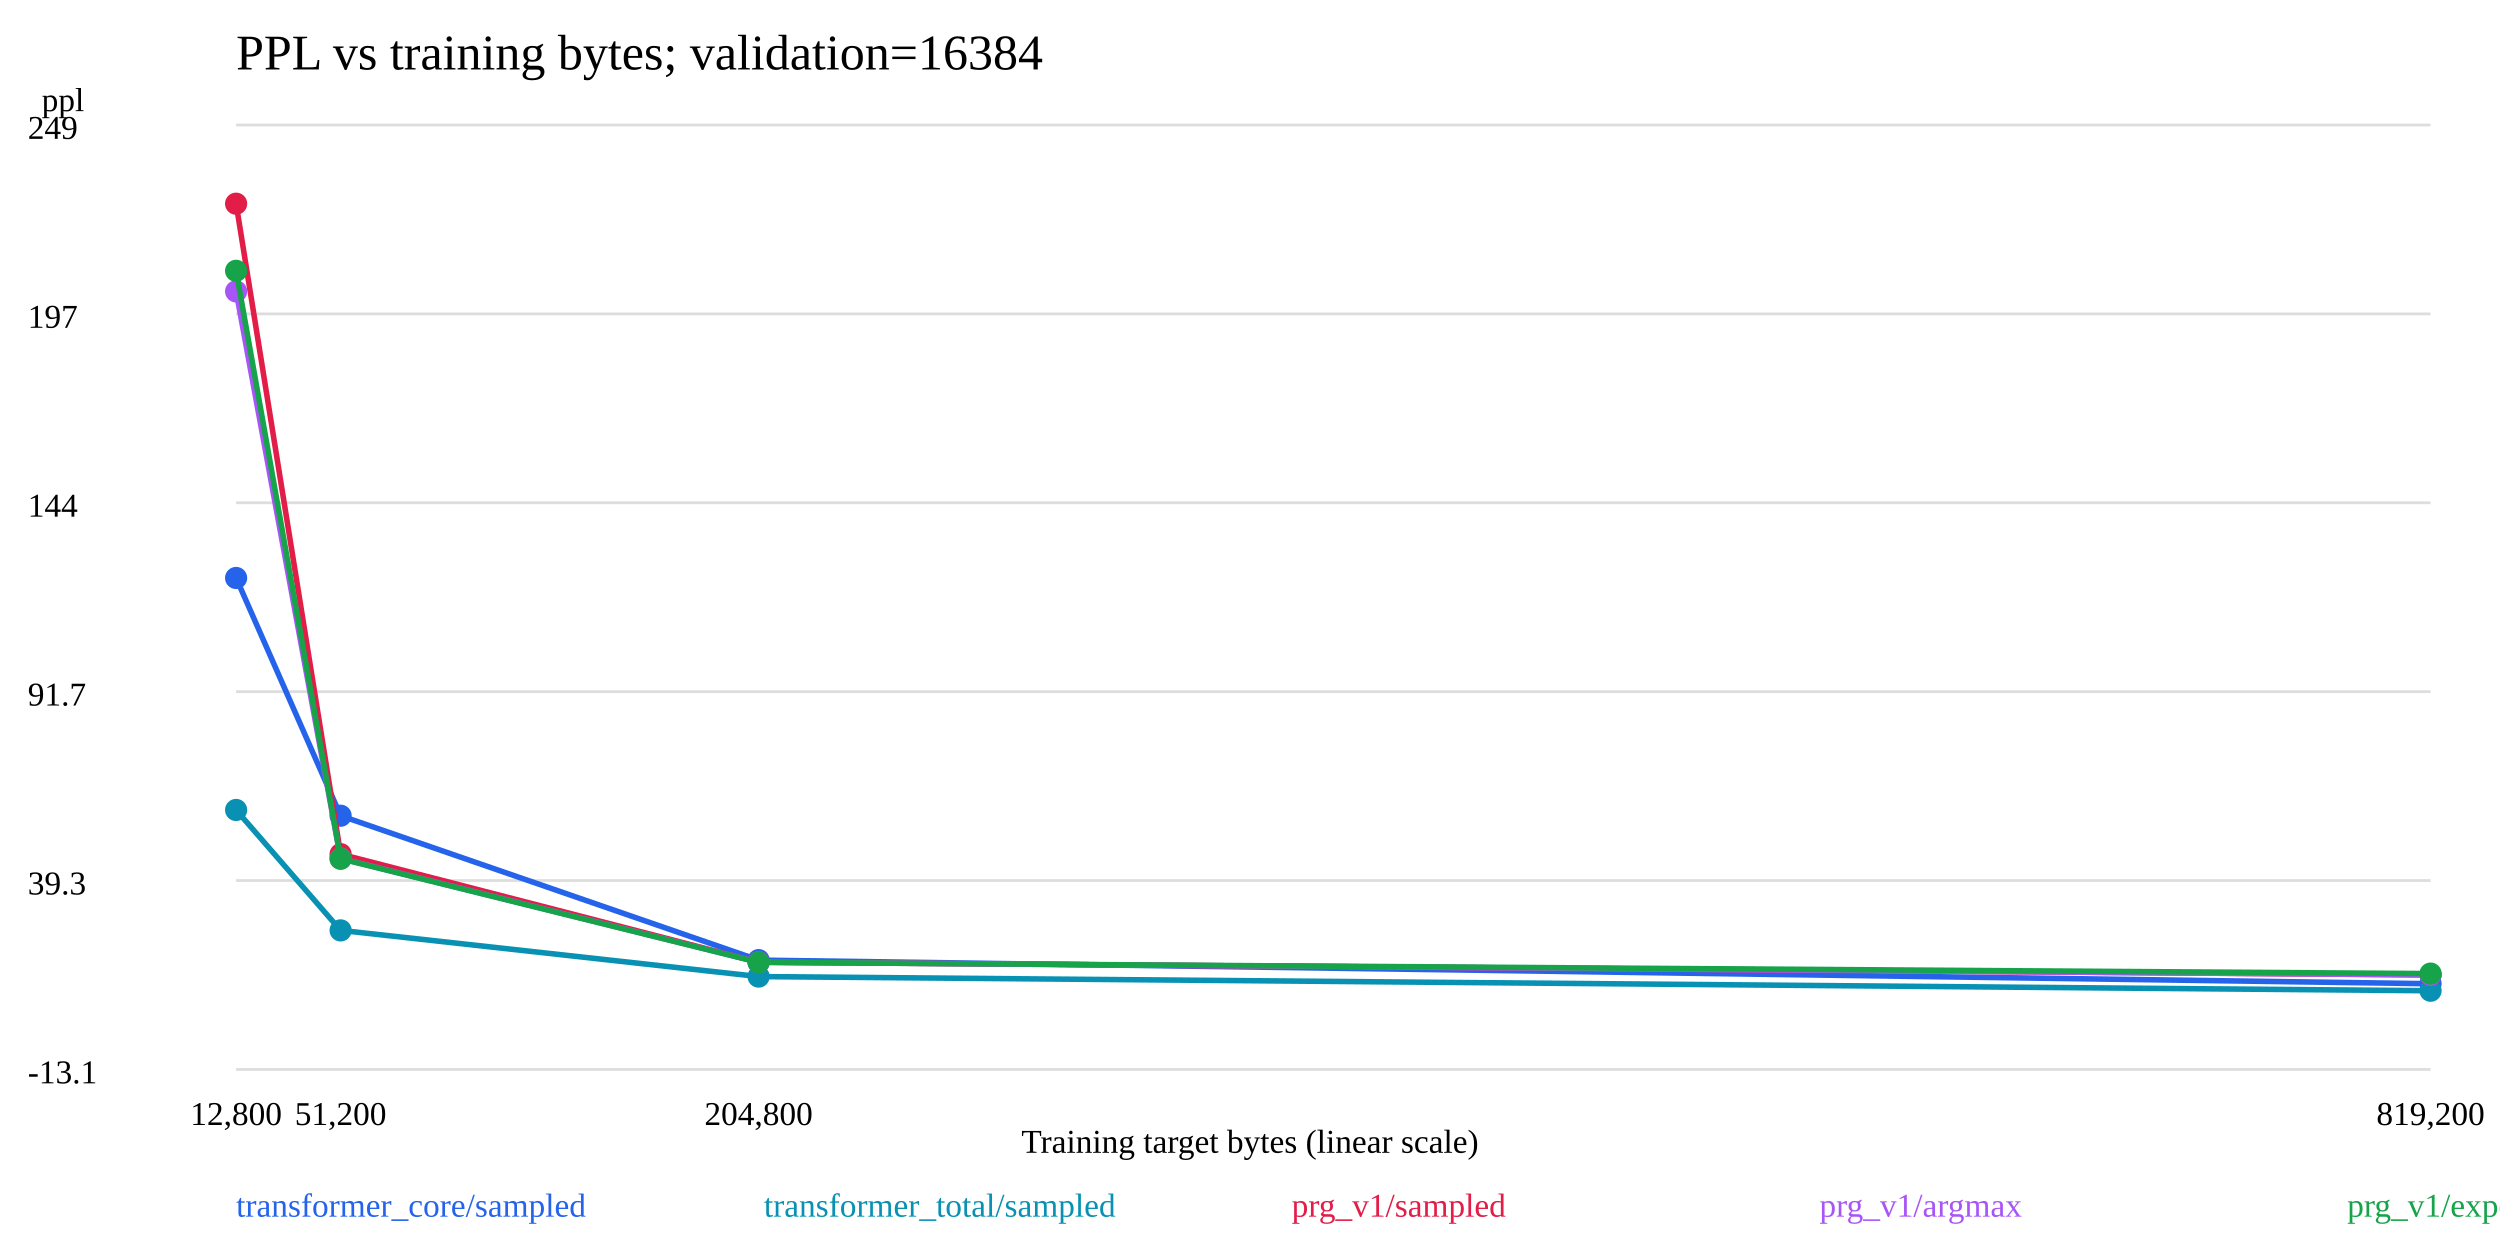
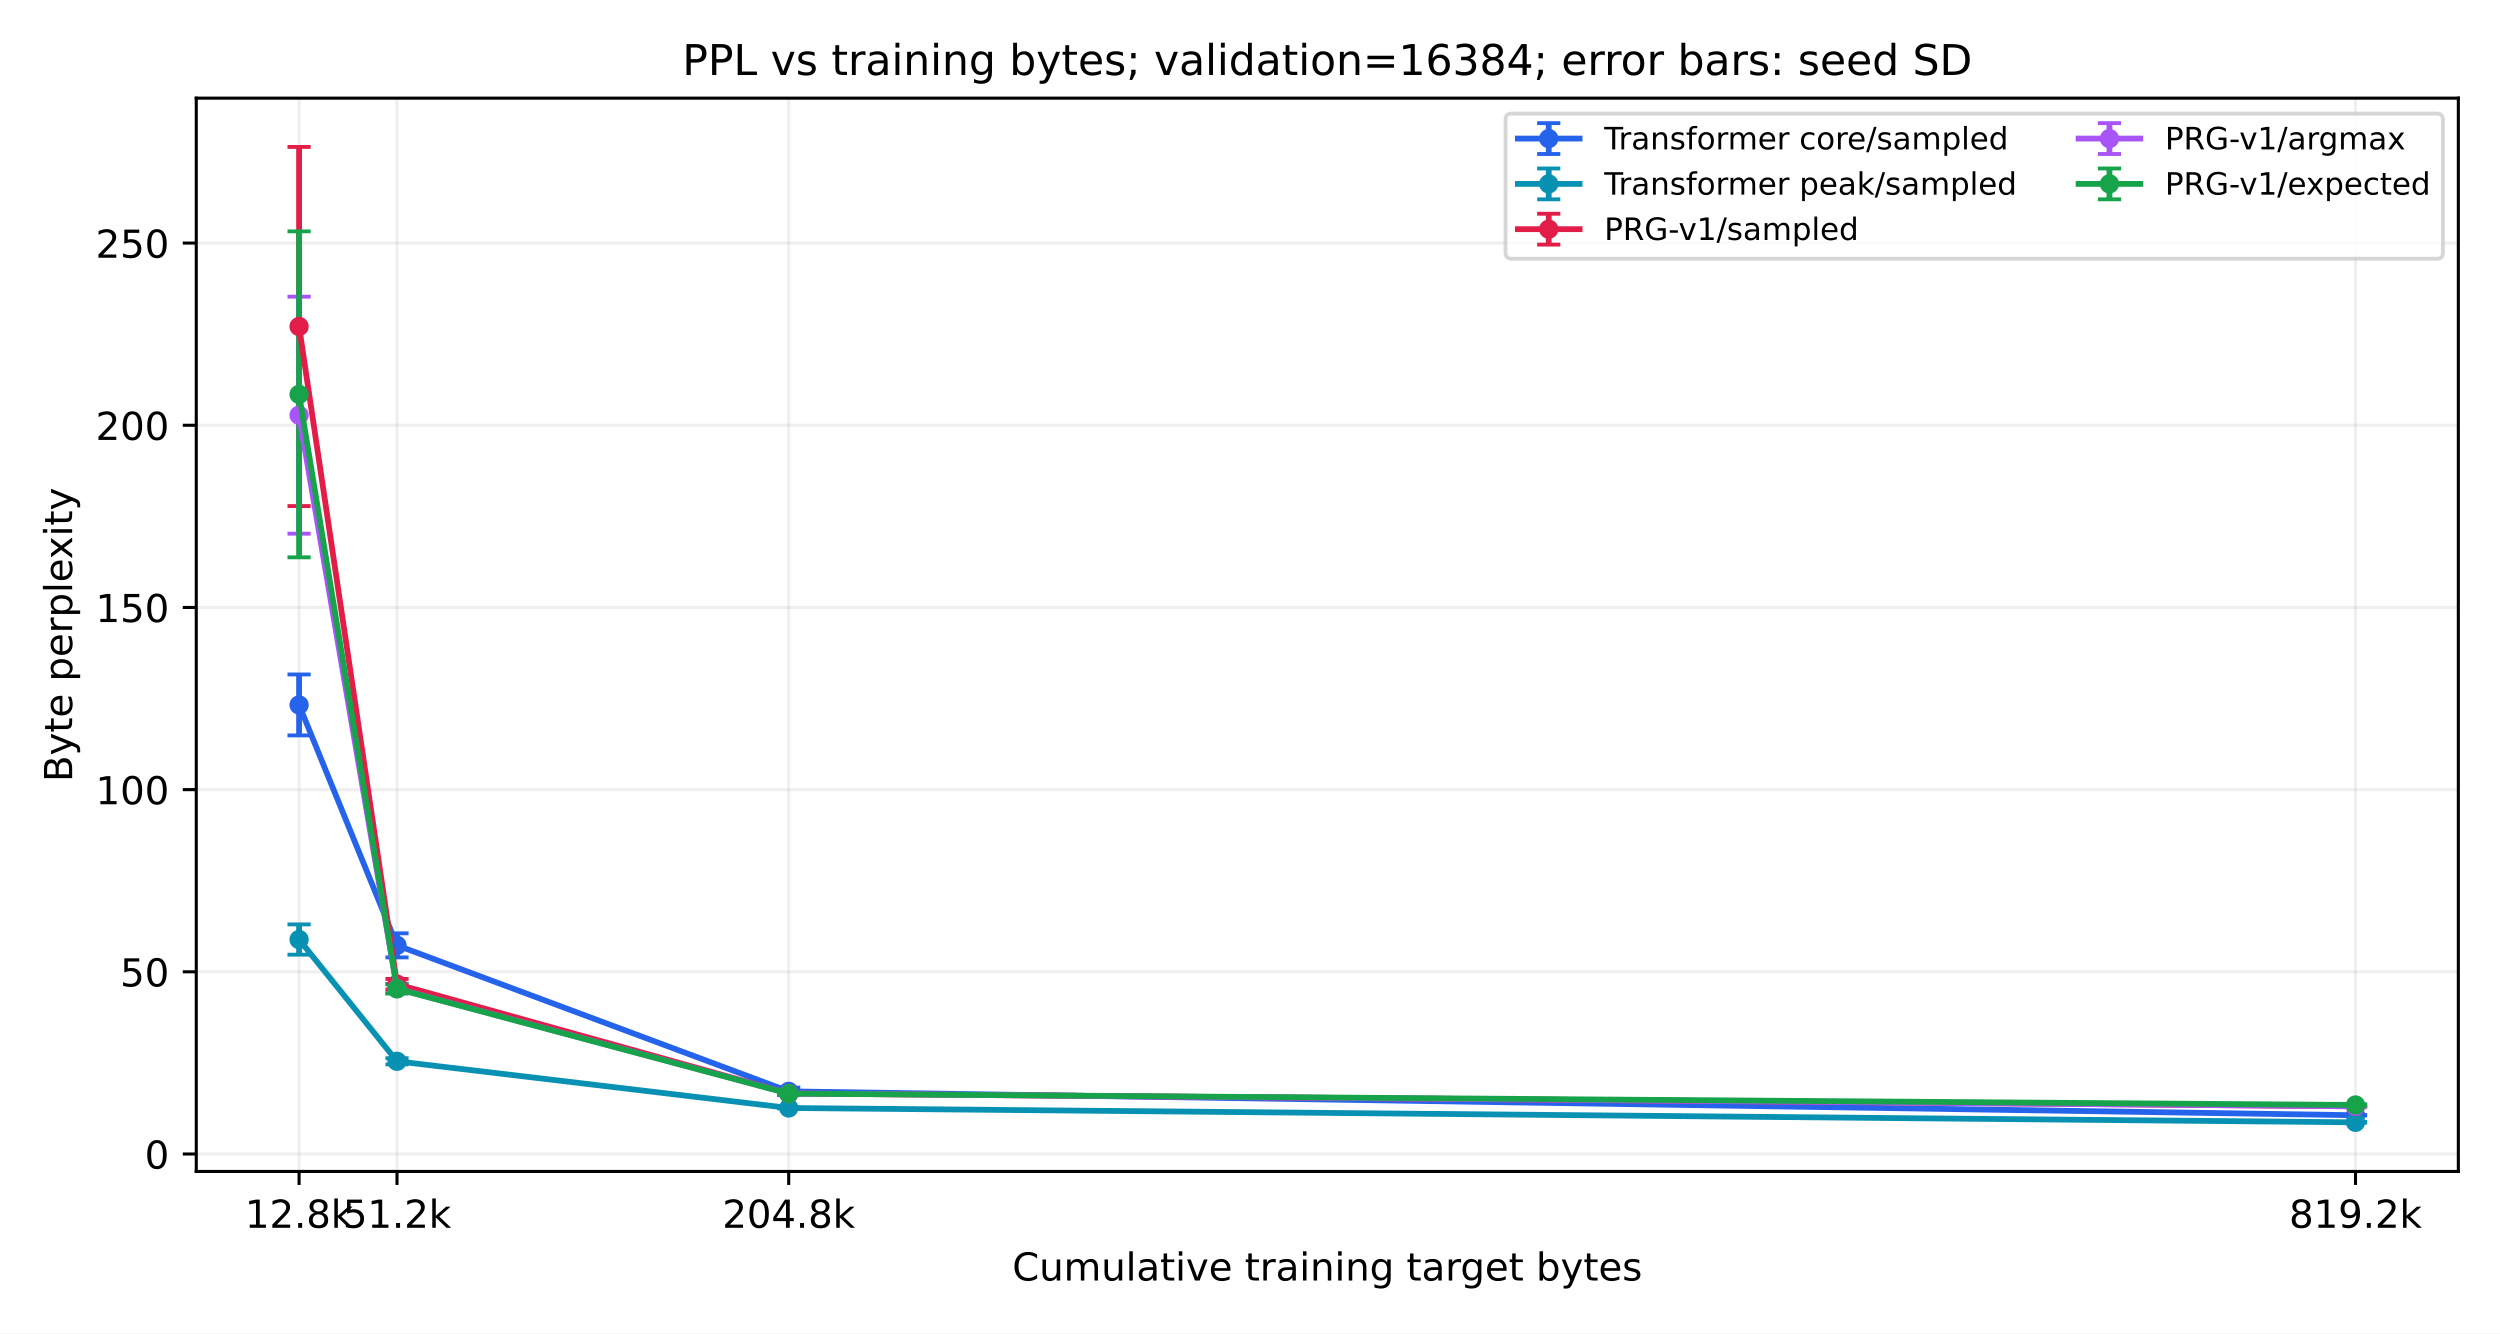
- <svg xmlns="http://www.w3.org/2000/svg" width="900" height="450" viewBox="0 0 900 450">
-   <rect width="100%" height="100%" fill="white" />
-   <text x="85" y="25" font-size="18">PPL vs training bytes; validation=16384</text>
-   <line x1="85" x2="875" y1="385.0" y2="385.0" stroke="#ddd" />
-   <text x="10" y="390.0" font-size="12">-13.1</text>
-   <line x1="85" x2="875" y1="317.0" y2="317.0" stroke="#ddd" />
-   <text x="10" y="322.0" font-size="12">39.3</text>
-   <line x1="85" x2="875" y1="249.0" y2="249.0" stroke="#ddd" />
-   <text x="10" y="254.0" font-size="12">91.7</text>
-   <line x1="85" x2="875" y1="181.0" y2="181.0" stroke="#ddd" />
-   <text x="10" y="186.0" font-size="12">144</text>
-   <line x1="85" x2="875" y1="113.0" y2="113.0" stroke="#ddd" />
-   <text x="10" y="118.0" font-size="12">197</text>
-   <line x1="85" x2="875" y1="45.0" y2="45.0" stroke="#ddd" />
-   <text x="10" y="50.0" font-size="12">249</text>
-   <text x="85.0" y="405" text-anchor="middle" font-size="12">12,800</text>
-   <text x="122.619" y="405" text-anchor="middle" font-size="12">51,200</text>
-   <text x="273.095" y="405" text-anchor="middle" font-size="12">204,800</text>
-   <text x="875.0" y="405" text-anchor="middle" font-size="12">819,200</text>
-   <polyline points="85.00,208.07 122.62,293.66 273.10,345.64 875.00,354.15" fill="none" stroke="#2563eb" stroke-width="2" />
-   <circle cx="85.0" cy="208.073" r="4" fill="#2563eb" />
-   <circle cx="122.619" cy="293.66" r="4" fill="#2563eb" />
-   <circle cx="273.095" cy="345.643" r="4" fill="#2563eb" />
-   <circle cx="875.0" cy="354.145" r="4" fill="#2563eb" />
-   <text x="85" y="438" fill="#2563eb" font-size="12">transformer_core/sampled</text>
-   <polyline points="85.00,291.59 122.62,334.94 273.10,351.57 875.00,356.67" fill="none" stroke="#0891b2" stroke-width="2" />
-   <circle cx="85.0" cy="291.589" r="4" fill="#0891b2" />
-   <circle cx="122.619" cy="334.943" r="4" fill="#0891b2" />
-   <circle cx="273.095" cy="351.57" r="4" fill="#0891b2" />
-   <circle cx="875.0" cy="356.667" r="4" fill="#0891b2" />
-   <text x="275" y="438" fill="#0891b2" font-size="12">transformer_total/sampled</text>
-   <polyline points="85.00,73.33 122.62,307.49 273.10,346.40 875.00,350.96" fill="none" stroke="#e11d48" stroke-width="2" />
-   <circle cx="85.0" cy="73.333" r="4" fill="#e11d48" />
-   <circle cx="122.619" cy="307.494" r="4" fill="#e11d48" />
-   <circle cx="273.095" cy="346.398" r="4" fill="#e11d48" />
-   <circle cx="875.0" cy="350.962" r="4" fill="#e11d48" />
-   <text x="465" y="438" fill="#e11d48" font-size="12">prg_v1/sampled</text>
-   <polyline points="85.00,104.90 122.62,309.05 273.10,346.39 875.00,350.97" fill="none" stroke="#a855f7" stroke-width="2" />
-   <circle cx="85.0" cy="104.904" r="4" fill="#a855f7" />
-   <circle cx="122.619" cy="309.047" r="4" fill="#a855f7" />
-   <circle cx="273.095" cy="346.39" r="4" fill="#a855f7" />
-   <circle cx="875.0" cy="350.967" r="4" fill="#a855f7" />
-   <text x="655" y="438" fill="#a855f7" font-size="12">prg_v1/argmax</text>
-   <polyline points="85.00,97.49 122.62,309.15 273.10,346.45 875.00,350.49" fill="none" stroke="#16a34a" stroke-width="2" />
-   <circle cx="85.0" cy="97.494" r="4" fill="#16a34a" />
-   <circle cx="122.619" cy="309.153" r="4" fill="#16a34a" />
-   <circle cx="273.095" cy="346.448" r="4" fill="#16a34a" />
-   <circle cx="875.0" cy="350.494" r="4" fill="#16a34a" />
-   <text x="845" y="438" fill="#16a34a" font-size="12">prg_v1/expected</text>
-   <text x="450" y="415" text-anchor="middle" font-size="12">Training target bytes (linear scale)</text>
-   <text x="15" y="40" font-size="12">ppl</text>
+ <svg xmlns="http://www.w3.org/2000/svg" xmlns:xlink="http://www.w3.org/1999/xlink" width="648pt" height="345.6pt" viewBox="0 0 648 345.6" version="1.1">
+   <defs>
+     <style type="text/css">*{stroke-linejoin: round; stroke-linecap: butt}</style>
+   </defs>
+   <g id="figure_1">
+     <g id="patch_1">
+       <path d="M 0 345.6 L 648 345.6 L 648 0 L 0 0 z " style="fill: #ffffff" />
+     </g>
+     <g id="axes_1">
+       <g id="patch_2">
+         <path d="M 50.87 303.64 L 637.2 303.64 L 637.2 25.44 L 50.87 25.44 z " style="fill: #ffffff" />
+       </g>
+       <g id="matplotlib.axis_1">
+         <g id="xtick_1">
+           <g id="line2d_1">
+             <path d="M 77.521 303.64 L 77.521 25.44 " clip-path="url(#pd39d0b8ee3)" style="fill: none; stroke: #b0b0b0; stroke-opacity: 0.2; stroke-width: 0.8; stroke-linecap: square" />
+           </g>
+           <g id="line2d_2">
+             <defs>
+               <path id="m1986280dcb" d="M 0 0 L 0 3.5 " style="stroke: #000000; stroke-width: 0.8" />
+             </defs>
+             <g>
+               <use xlink:href="#m1986280dcb" x="77.521" y="303.64" style="stroke: #000000; stroke-width: 0.8" />
+             </g>
+           </g>
+           <g id="text_1">
+             <text style="font-size: 10px; font-family: 'DejaVu Sans', 'Bitstream Vera Sans', 'Computer Modern Sans Serif', 'Lucida Grande', 'Verdana', 'Geneva', 'Lucid', 'Arial', 'Helvetica', 'Avant Garde', sans-serif; text-anchor: middle" x="77.521" y="318.238" transform="rotate(-0 77.52136 318.2384)">12.8k</text>
+           </g>
+         </g>
+         <g id="xtick_2">
+           <g id="line2d_3">
+             <path d="M 102.904 303.64 L 102.904 25.44 " clip-path="url(#pd39d0b8ee3)" style="fill: none; stroke: #b0b0b0; stroke-opacity: 0.2; stroke-width: 0.8; stroke-linecap: square" />
+           </g>
+           <g id="line2d_4">
+             <g>
+               <use xlink:href="#m1986280dcb" x="102.904" y="303.64" style="stroke: #000000; stroke-width: 0.8" />
+             </g>
+           </g>
+           <g id="text_2">
+             <text style="font-size: 10px; font-family: 'DejaVu Sans', 'Bitstream Vera Sans', 'Computer Modern Sans Serif', 'Lucida Grande', 'Verdana', 'Geneva', 'Lucid', 'Arial', 'Helvetica', 'Avant Garde', sans-serif; text-anchor: middle" x="102.904" y="318.238" transform="rotate(-0 102.9036 318.2384)">51.2k</text>
+           </g>
+         </g>
+         <g id="xtick_3">
+           <g id="line2d_5">
+             <path d="M 204.433 303.64 L 204.433 25.44 " clip-path="url(#pd39d0b8ee3)" style="fill: none; stroke: #b0b0b0; stroke-opacity: 0.2; stroke-width: 0.8; stroke-linecap: square" />
+           </g>
+           <g id="line2d_6">
+             <g>
+               <use xlink:href="#m1986280dcb" x="204.433" y="303.64" style="stroke: #000000; stroke-width: 0.8" />
+             </g>
+           </g>
+           <g id="text_3">
+             <text style="font-size: 10px; font-family: 'DejaVu Sans', 'Bitstream Vera Sans', 'Computer Modern Sans Serif', 'Lucida Grande', 'Verdana', 'Geneva', 'Lucid', 'Arial', 'Helvetica', 'Avant Garde', sans-serif; text-anchor: middle" x="204.433" y="318.238" transform="rotate(-0 204.4326 318.2384)">204.8k</text>
+           </g>
+         </g>
+         <g id="xtick_4">
+           <g id="line2d_7">
+             <path d="M 610.549 303.64 L 610.549 25.44 " clip-path="url(#pd39d0b8ee3)" style="fill: none; stroke: #b0b0b0; stroke-opacity: 0.2; stroke-width: 0.8; stroke-linecap: square" />
+           </g>
+           <g id="line2d_8">
+             <g>
+               <use xlink:href="#m1986280dcb" x="610.549" y="303.64" style="stroke: #000000; stroke-width: 0.8" />
+             </g>
+           </g>
+           <g id="text_4">
+             <text style="font-size: 10px; font-family: 'DejaVu Sans', 'Bitstream Vera Sans', 'Computer Modern Sans Serif', 'Lucida Grande', 'Verdana', 'Geneva', 'Lucid', 'Arial', 'Helvetica', 'Avant Garde', sans-serif; text-anchor: middle" x="610.549" y="318.238" transform="rotate(-0 610.5486 318.2384)">819.2k</text>
+           </g>
+         </g>
+         <g id="text_5">
+           <text style="font-size: 10px; font-family: 'DejaVu Sans', 'Bitstream Vera Sans', 'Computer Modern Sans Serif', 'Lucida Grande', 'Verdana', 'Geneva', 'Lucid', 'Arial', 'Helvetica', 'Avant Garde', sans-serif; text-anchor: middle" x="344.035" y="331.917" transform="rotate(-0 344.035 331.9166)">Cumulative training target bytes</text>
+         </g>
+       </g>
+       <g id="matplotlib.axis_2">
+         <g id="ytick_1">
+           <g id="line2d_9">
+             <path d="M 50.87 299.116 L 637.2 299.116 " clip-path="url(#pd39d0b8ee3)" style="fill: none; stroke: #b0b0b0; stroke-opacity: 0.2; stroke-width: 0.8; stroke-linecap: square" />
+           </g>
+           <g id="line2d_10">
+             <defs>
+               <path id="mdb5ca805af" d="M 0 0 L -3.5 0 " style="stroke: #000000; stroke-width: 0.8" />
+             </defs>
+             <g>
+               <use xlink:href="#mdb5ca805af" x="50.87" y="299.116" style="stroke: #000000; stroke-width: 0.8" />
+             </g>
+           </g>
+           <g id="text_6">
+             <text style="font-size: 10px; font-family: 'DejaVu Sans', 'Bitstream Vera Sans', 'Computer Modern Sans Serif', 'Lucida Grande', 'Verdana', 'Geneva', 'Lucid', 'Arial', 'Helvetica', 'Avant Garde', sans-serif; text-anchor: end" x="43.87" y="302.915" transform="rotate(-0 43.87 302.9149)">0</text>
+           </g>
+         </g>
+         <g id="ytick_2">
+           <g id="line2d_11">
+             <path d="M 50.87 251.894 L 637.2 251.894 " clip-path="url(#pd39d0b8ee3)" style="fill: none; stroke: #b0b0b0; stroke-opacity: 0.2; stroke-width: 0.8; stroke-linecap: square" />
+           </g>
+           <g id="line2d_12">
+             <g>
+               <use xlink:href="#mdb5ca805af" x="50.87" y="251.894" style="stroke: #000000; stroke-width: 0.8" />
+             </g>
+           </g>
+           <g id="text_7">
+             <text style="font-size: 10px; font-family: 'DejaVu Sans', 'Bitstream Vera Sans', 'Computer Modern Sans Serif', 'Lucida Grande', 'Verdana', 'Geneva', 'Lucid', 'Arial', 'Helvetica', 'Avant Garde', sans-serif; text-anchor: end" x="43.87" y="255.693" transform="rotate(-0 43.87 255.6928)">50</text>
+           </g>
+         </g>
+         <g id="ytick_3">
+           <g id="line2d_13">
+             <path d="M 50.87 204.672 L 637.2 204.672 " clip-path="url(#pd39d0b8ee3)" style="fill: none; stroke: #b0b0b0; stroke-opacity: 0.2; stroke-width: 0.8; stroke-linecap: square" />
+           </g>
+           <g id="line2d_14">
+             <g>
+               <use xlink:href="#mdb5ca805af" x="50.87" y="204.672" style="stroke: #000000; stroke-width: 0.8" />
+             </g>
+           </g>
+           <g id="text_8">
+             <text style="font-size: 10px; font-family: 'DejaVu Sans', 'Bitstream Vera Sans', 'Computer Modern Sans Serif', 'Lucida Grande', 'Verdana', 'Geneva', 'Lucid', 'Arial', 'Helvetica', 'Avant Garde', sans-serif; text-anchor: end" x="43.87" y="208.471" transform="rotate(-0 43.87 208.4708)">100</text>
+           </g>
+         </g>
+         <g id="ytick_4">
+           <g id="line2d_15">
+             <path d="M 50.87 157.45 L 637.2 157.45 " clip-path="url(#pd39d0b8ee3)" style="fill: none; stroke: #b0b0b0; stroke-opacity: 0.2; stroke-width: 0.8; stroke-linecap: square" />
+           </g>
+           <g id="line2d_16">
+             <g>
+               <use xlink:href="#mdb5ca805af" x="50.87" y="157.45" style="stroke: #000000; stroke-width: 0.8" />
+             </g>
+           </g>
+           <g id="text_9">
+             <text style="font-size: 10px; font-family: 'DejaVu Sans', 'Bitstream Vera Sans', 'Computer Modern Sans Serif', 'Lucida Grande', 'Verdana', 'Geneva', 'Lucid', 'Arial', 'Helvetica', 'Avant Garde', sans-serif; text-anchor: end" x="43.87" y="161.249" transform="rotate(-0 43.87 161.2488)">150</text>
+           </g>
+         </g>
+         <g id="ytick_5">
+           <g id="line2d_17">
+             <path d="M 50.87 110.227 L 637.2 110.227 " clip-path="url(#pd39d0b8ee3)" style="fill: none; stroke: #b0b0b0; stroke-opacity: 0.2; stroke-width: 0.8; stroke-linecap: square" />
+           </g>
+           <g id="line2d_18">
+             <g>
+               <use xlink:href="#mdb5ca805af" x="50.87" y="110.227" style="stroke: #000000; stroke-width: 0.8" />
+             </g>
+           </g>
+           <g id="text_10">
+             <text style="font-size: 10px; font-family: 'DejaVu Sans', 'Bitstream Vera Sans', 'Computer Modern Sans Serif', 'Lucida Grande', 'Verdana', 'Geneva', 'Lucid', 'Arial', 'Helvetica', 'Avant Garde', sans-serif; text-anchor: end" x="43.87" y="114.027" transform="rotate(-0 43.87 114.0267)">200</text>
+           </g>
+         </g>
+         <g id="ytick_6">
+           <g id="line2d_19">
+             <path d="M 50.87 63.005 L 637.2 63.005 " clip-path="url(#pd39d0b8ee3)" style="fill: none; stroke: #b0b0b0; stroke-opacity: 0.2; stroke-width: 0.8; stroke-linecap: square" />
+           </g>
+           <g id="line2d_20">
+             <g>
+               <use xlink:href="#mdb5ca805af" x="50.87" y="63.005" style="stroke: #000000; stroke-width: 0.8" />
+             </g>
+           </g>
+           <g id="text_11">
+             <text style="font-size: 10px; font-family: 'DejaVu Sans', 'Bitstream Vera Sans', 'Computer Modern Sans Serif', 'Lucida Grande', 'Verdana', 'Geneva', 'Lucid', 'Arial', 'Helvetica', 'Avant Garde', sans-serif; text-anchor: end" x="43.87" y="66.805" transform="rotate(-0 43.87 66.80466)">250</text>
+           </g>
+         </g>
+         <g id="text_12">
+           <text style="font-size: 10px; font-family: 'DejaVu Sans', 'Bitstream Vera Sans', 'Computer Modern Sans Serif', 'Lucida Grande', 'Verdana', 'Geneva', 'Lucid', 'Arial', 'Helvetica', 'Avant Garde', sans-serif; text-anchor: middle" x="18.703" y="164.54" transform="rotate(-90 18.70281 164.54)">Byte perplexity</text>
+         </g>
+       </g>
+       <g id="LineCollection_1">
+         <path d="M 77.521 190.621 L 77.521 174.827 " clip-path="url(#pd39d0b8ee3)" style="fill: none; stroke: #2563eb; stroke-width: 1.5" />
+         <path d="M 102.904 248.152 L 102.904 241.917 " clip-path="url(#pd39d0b8ee3)" style="fill: none; stroke: #2563eb; stroke-width: 1.5" />
+         <path d="M 204.433 283.852 L 204.433 281.908 " clip-path="url(#pd39d0b8ee3)" style="fill: none; stroke: #2563eb; stroke-width: 1.5" />
+         <path d="M 610.549 289.109 L 610.549 289.032 " clip-path="url(#pd39d0b8ee3)" style="fill: none; stroke: #2563eb; stroke-width: 1.5" />
+       </g>
+       <g id="line2d_21">
+         <defs>
+           <path id="m1d0e846e0e" d="M 3 0 L -3 -0 " style="stroke: #2563eb" />
+         </defs>
+         <g clip-path="url(#pd39d0b8ee3)">
+           <use xlink:href="#m1d0e846e0e" x="77.521" y="190.621" style="fill: #2563eb; stroke: #2563eb" />
+           <use xlink:href="#m1d0e846e0e" x="102.904" y="248.152" style="fill: #2563eb; stroke: #2563eb" />
+           <use xlink:href="#m1d0e846e0e" x="204.433" y="283.852" style="fill: #2563eb; stroke: #2563eb" />
+           <use xlink:href="#m1d0e846e0e" x="610.549" y="289.109" style="fill: #2563eb; stroke: #2563eb" />
+         </g>
+       </g>
+       <g id="line2d_22">
+         <g clip-path="url(#pd39d0b8ee3)">
+           <use xlink:href="#m1d0e846e0e" x="77.521" y="174.827" style="fill: #2563eb; stroke: #2563eb" />
+           <use xlink:href="#m1d0e846e0e" x="102.904" y="241.917" style="fill: #2563eb; stroke: #2563eb" />
+           <use xlink:href="#m1d0e846e0e" x="204.433" y="281.908" style="fill: #2563eb; stroke: #2563eb" />
+           <use xlink:href="#m1d0e846e0e" x="610.549" y="289.032" style="fill: #2563eb; stroke: #2563eb" />
+         </g>
+       </g>
+       <g id="LineCollection_2">
+         <path d="M 77.521 247.455 L 77.521 239.599 " clip-path="url(#pd39d0b8ee3)" style="fill: none; stroke: #0891b2; stroke-width: 1.5" />
+         <path d="M 102.904 275.901 L 102.904 274.279 " clip-path="url(#pd39d0b8ee3)" style="fill: none; stroke: #0891b2; stroke-width: 1.5" />
+         <path d="M 204.433 287.298 L 204.433 287.092 " clip-path="url(#pd39d0b8ee3)" style="fill: none; stroke: #0891b2; stroke-width: 1.5" />
+         <path d="M 610.549 290.995 L 610.549 290.817 " clip-path="url(#pd39d0b8ee3)" style="fill: none; stroke: #0891b2; stroke-width: 1.5" />
+       </g>
+       <g id="line2d_23">
+         <defs>
+           <path id="m05fc8b4bbe" d="M 3 0 L -3 -0 " style="stroke: #0891b2" />
+         </defs>
+         <g clip-path="url(#pd39d0b8ee3)">
+           <use xlink:href="#m05fc8b4bbe" x="77.521" y="247.455" style="fill: #0891b2; stroke: #0891b2" />
+           <use xlink:href="#m05fc8b4bbe" x="102.904" y="275.901" style="fill: #0891b2; stroke: #0891b2" />
+           <use xlink:href="#m05fc8b4bbe" x="204.433" y="287.298" style="fill: #0891b2; stroke: #0891b2" />
+           <use xlink:href="#m05fc8b4bbe" x="610.549" y="290.995" style="fill: #0891b2; stroke: #0891b2" />
+         </g>
+       </g>
+       <g id="line2d_24">
+         <g clip-path="url(#pd39d0b8ee3)">
+           <use xlink:href="#m05fc8b4bbe" x="77.521" y="239.599" style="fill: #0891b2; stroke: #0891b2" />
+           <use xlink:href="#m05fc8b4bbe" x="102.904" y="274.279" style="fill: #0891b2; stroke: #0891b2" />
+           <use xlink:href="#m05fc8b4bbe" x="204.433" y="287.092" style="fill: #0891b2; stroke: #0891b2" />
+           <use xlink:href="#m05fc8b4bbe" x="610.549" y="290.817" style="fill: #0891b2; stroke: #0891b2" />
+         </g>
+       </g>
+       <g id="LineCollection_3">
+         <path d="M 77.521 131.171 L 77.521 38.085 " clip-path="url(#pd39d0b8ee3)" style="fill: none; stroke: #e11d48; stroke-width: 1.5" />
+         <path d="M 102.904 256.474 L 102.904 253.738 " clip-path="url(#pd39d0b8ee3)" style="fill: none; stroke: #e11d48; stroke-width: 1.5" />
+         <path d="M 204.433 283.624 L 204.433 283.236 " clip-path="url(#pd39d0b8ee3)" style="fill: none; stroke: #e11d48; stroke-width: 1.5" />
+         <path d="M 610.549 286.828 L 610.549 286.678 " clip-path="url(#pd39d0b8ee3)" style="fill: none; stroke: #e11d48; stroke-width: 1.5" />
+       </g>
+       <g id="line2d_25">
+         <defs>
+           <path id="m4aaf0778f5" d="M 3 0 L -3 -0 " style="stroke: #e11d48" />
+         </defs>
+         <g clip-path="url(#pd39d0b8ee3)">
+           <use xlink:href="#m4aaf0778f5" x="77.521" y="131.171" style="fill: #e11d48; stroke: #e11d48" />
+           <use xlink:href="#m4aaf0778f5" x="102.904" y="256.474" style="fill: #e11d48; stroke: #e11d48" />
+           <use xlink:href="#m4aaf0778f5" x="204.433" y="283.624" style="fill: #e11d48; stroke: #e11d48" />
+           <use xlink:href="#m4aaf0778f5" x="610.549" y="286.828" style="fill: #e11d48; stroke: #e11d48" />
+         </g>
+       </g>
+       <g id="line2d_26">
+         <g clip-path="url(#pd39d0b8ee3)">
+           <use xlink:href="#m4aaf0778f5" x="77.521" y="38.085" style="fill: #e11d48; stroke: #e11d48" />
+           <use xlink:href="#m4aaf0778f5" x="102.904" y="253.738" style="fill: #e11d48; stroke: #e11d48" />
+           <use xlink:href="#m4aaf0778f5" x="204.433" y="283.236" style="fill: #e11d48; stroke: #e11d48" />
+           <use xlink:href="#m4aaf0778f5" x="610.549" y="286.678" style="fill: #e11d48; stroke: #e11d48" />
+         </g>
+       </g>
+       <g id="LineCollection_4">
+         <path d="M 77.521 138.326 L 77.521 76.9 " clip-path="url(#pd39d0b8ee3)" style="fill: none; stroke: #a855f7; stroke-width: 1.5" />
+         <path d="M 102.904 257.455 L 102.904 255.019 " clip-path="url(#pd39d0b8ee3)" style="fill: none; stroke: #a855f7; stroke-width: 1.5" />
+         <path d="M 204.433 283.602 L 204.433 283.245 " clip-path="url(#pd39d0b8ee3)" style="fill: none; stroke: #a855f7; stroke-width: 1.5" />
+         <path d="M 610.549 286.823 L 610.549 286.689 " clip-path="url(#pd39d0b8ee3)" style="fill: none; stroke: #a855f7; stroke-width: 1.5" />
+       </g>
+       <g id="line2d_27">
+         <defs>
+           <path id="mf4672941f1" d="M 3 0 L -3 -0 " style="stroke: #a855f7" />
+         </defs>
+         <g clip-path="url(#pd39d0b8ee3)">
+           <use xlink:href="#mf4672941f1" x="77.521" y="138.326" style="fill: #a855f7; stroke: #a855f7" />
+           <use xlink:href="#mf4672941f1" x="102.904" y="257.455" style="fill: #a855f7; stroke: #a855f7" />
+           <use xlink:href="#mf4672941f1" x="204.433" y="283.602" style="fill: #a855f7; stroke: #a855f7" />
+           <use xlink:href="#mf4672941f1" x="610.549" y="286.823" style="fill: #a855f7; stroke: #a855f7" />
+         </g>
+       </g>
+       <g id="line2d_28">
+         <g clip-path="url(#pd39d0b8ee3)">
+           <use xlink:href="#mf4672941f1" x="77.521" y="76.9" style="fill: #a855f7; stroke: #a855f7" />
+           <use xlink:href="#mf4672941f1" x="102.904" y="255.019" style="fill: #a855f7; stroke: #a855f7" />
+           <use xlink:href="#mf4672941f1" x="204.433" y="283.245" style="fill: #a855f7; stroke: #a855f7" />
+           <use xlink:href="#mf4672941f1" x="610.549" y="286.689" style="fill: #a855f7; stroke: #a855f7" />
+         </g>
+       </g>
+       <g id="LineCollection_5">
+         <path d="M 77.521 144.467 L 77.521 59.969 " clip-path="url(#pd39d0b8ee3)" style="fill: none; stroke: #16a34a; stroke-width: 1.5" />
+         <path d="M 102.904 257.504 L 102.904 255.124 " clip-path="url(#pd39d0b8ee3)" style="fill: none; stroke: #16a34a; stroke-width: 1.5" />
+         <path d="M 204.433 283.695 L 204.433 283.238 " clip-path="url(#pd39d0b8ee3)" style="fill: none; stroke: #16a34a; stroke-width: 1.5" />
+         <path d="M 610.549 286.584 L 610.549 286.239 " clip-path="url(#pd39d0b8ee3)" style="fill: none; stroke: #16a34a; stroke-width: 1.5" />
+       </g>
+       <g id="line2d_29">
+         <defs>
+           <path id="m602f2e7778" d="M 3 0 L -3 -0 " style="stroke: #16a34a" />
+         </defs>
+         <g clip-path="url(#pd39d0b8ee3)">
+           <use xlink:href="#m602f2e7778" x="77.521" y="144.467" style="fill: #16a34a; stroke: #16a34a" />
+           <use xlink:href="#m602f2e7778" x="102.904" y="257.504" style="fill: #16a34a; stroke: #16a34a" />
+           <use xlink:href="#m602f2e7778" x="204.433" y="283.695" style="fill: #16a34a; stroke: #16a34a" />
+           <use xlink:href="#m602f2e7778" x="610.549" y="286.584" style="fill: #16a34a; stroke: #16a34a" />
+         </g>
+       </g>
+       <g id="line2d_30">
+         <g clip-path="url(#pd39d0b8ee3)">
+           <use xlink:href="#m602f2e7778" x="77.521" y="59.969" style="fill: #16a34a; stroke: #16a34a" />
+           <use xlink:href="#m602f2e7778" x="102.904" y="255.124" style="fill: #16a34a; stroke: #16a34a" />
+           <use xlink:href="#m602f2e7778" x="204.433" y="283.238" style="fill: #16a34a; stroke: #16a34a" />
+           <use xlink:href="#m602f2e7778" x="610.549" y="286.239" style="fill: #16a34a; stroke: #16a34a" />
+         </g>
+       </g>
+       <g id="line2d_31">
+         <path d="M 77.521 182.724 L 102.904 245.035 L 204.433 282.88 L 610.549 289.07 " clip-path="url(#pd39d0b8ee3)" style="fill: none; stroke: #2563eb; stroke-width: 1.5; stroke-linecap: square" />
+         <defs>
+           <path id="mba3e8f5385" d="M 0 2 C 0.53 2 1.039 1.789 1.414 1.414 C 1.789 1.039 2 0.53 2 0 C 2 -0.53 1.789 -1.039 1.414 -1.414 C 1.039 -1.789 0.53 -2 0 -2 C -0.53 -2 -1.039 -1.789 -1.414 -1.414 C -1.789 -1.039 -2 -0.53 -2 0 C -2 0.53 -1.789 1.039 -1.414 1.414 C -1.039 1.789 -0.53 2 0 2 z " style="stroke: #2563eb" />
+         </defs>
+         <g clip-path="url(#pd39d0b8ee3)">
+           <use xlink:href="#mba3e8f5385" x="77.521" y="182.724" style="fill: #2563eb; stroke: #2563eb" />
+           <use xlink:href="#mba3e8f5385" x="102.904" y="245.035" style="fill: #2563eb; stroke: #2563eb" />
+           <use xlink:href="#mba3e8f5385" x="204.433" y="282.88" style="fill: #2563eb; stroke: #2563eb" />
+           <use xlink:href="#mba3e8f5385" x="610.549" y="289.07" style="fill: #2563eb; stroke: #2563eb" />
+         </g>
+       </g>
+       <g id="line2d_32">
+         <path d="M 77.521 243.527 L 102.904 275.09 L 204.433 287.195 L 610.549 290.906 " clip-path="url(#pd39d0b8ee3)" style="fill: none; stroke: #0891b2; stroke-width: 1.5; stroke-linecap: square" />
+         <defs>
+           <path id="m99acc8d7de" d="M 0 2 C 0.53 2 1.039 1.789 1.414 1.414 C 1.789 1.039 2 0.53 2 0 C 2 -0.53 1.789 -1.039 1.414 -1.414 C 1.039 -1.789 0.53 -2 0 -2 C -0.53 -2 -1.039 -1.789 -1.414 -1.414 C -1.789 -1.039 -2 -0.53 -2 0 C -2 0.53 -1.789 1.039 -1.414 1.414 C -1.039 1.789 -0.53 2 0 2 z " style="stroke: #0891b2" />
+         </defs>
+         <g clip-path="url(#pd39d0b8ee3)">
+           <use xlink:href="#m99acc8d7de" x="77.521" y="243.527" style="fill: #0891b2; stroke: #0891b2" />
+           <use xlink:href="#m99acc8d7de" x="102.904" y="275.09" style="fill: #0891b2; stroke: #0891b2" />
+           <use xlink:href="#m99acc8d7de" x="204.433" y="287.195" style="fill: #0891b2; stroke: #0891b2" />
+           <use xlink:href="#m99acc8d7de" x="610.549" y="290.906" style="fill: #0891b2; stroke: #0891b2" />
+         </g>
+       </g>
+       <g id="line2d_33">
+         <path d="M 77.521 84.628 L 102.904 255.106 L 204.433 283.43 L 610.549 286.753 " clip-path="url(#pd39d0b8ee3)" style="fill: none; stroke: #e11d48; stroke-width: 1.5; stroke-linecap: square" />
+         <defs>
+           <path id="m996ac706c9" d="M 0 2 C 0.53 2 1.039 1.789 1.414 1.414 C 1.789 1.039 2 0.53 2 0 C 2 -0.53 1.789 -1.039 1.414 -1.414 C 1.039 -1.789 0.53 -2 0 -2 C -0.53 -2 -1.039 -1.789 -1.414 -1.414 C -1.789 -1.039 -2 -0.53 -2 0 C -2 0.53 -1.789 1.039 -1.414 1.414 C -1.039 1.789 -0.53 2 0 2 z " style="stroke: #e11d48" />
+         </defs>
+         <g clip-path="url(#pd39d0b8ee3)">
+           <use xlink:href="#m996ac706c9" x="77.521" y="84.628" style="fill: #e11d48; stroke: #e11d48" />
+           <use xlink:href="#m996ac706c9" x="102.904" y="255.106" style="fill: #e11d48; stroke: #e11d48" />
+           <use xlink:href="#m996ac706c9" x="204.433" y="283.43" style="fill: #e11d48; stroke: #e11d48" />
+           <use xlink:href="#m996ac706c9" x="610.549" y="286.753" style="fill: #e11d48; stroke: #e11d48" />
+         </g>
+       </g>
+       <g id="line2d_34">
+         <path d="M 77.521 107.613 L 102.904 256.237 L 204.433 283.424 L 610.549 286.756 " clip-path="url(#pd39d0b8ee3)" style="fill: none; stroke: #a855f7; stroke-width: 1.5; stroke-linecap: square" />
+         <defs>
+           <path id="m940aaf8ca3" d="M 0 2 C 0.53 2 1.039 1.789 1.414 1.414 C 1.789 1.039 2 0.53 2 0 C 2 -0.53 1.789 -1.039 1.414 -1.414 C 1.039 -1.789 0.53 -2 0 -2 C -0.53 -2 -1.039 -1.789 -1.414 -1.414 C -1.789 -1.039 -2 -0.53 -2 0 C -2 0.53 -1.789 1.039 -1.414 1.414 C -1.039 1.789 -0.53 2 0 2 z " style="stroke: #a855f7" />
+         </defs>
+         <g clip-path="url(#pd39d0b8ee3)">
+           <use xlink:href="#m940aaf8ca3" x="77.521" y="107.613" style="fill: #a855f7; stroke: #a855f7" />
+           <use xlink:href="#m940aaf8ca3" x="102.904" y="256.237" style="fill: #a855f7; stroke: #a855f7" />
+           <use xlink:href="#m940aaf8ca3" x="204.433" y="283.424" style="fill: #a855f7; stroke: #a855f7" />
+           <use xlink:href="#m940aaf8ca3" x="610.549" y="286.756" style="fill: #a855f7; stroke: #a855f7" />
+         </g>
+       </g>
+       <g id="line2d_35">
+         <path d="M 77.521 102.218 L 102.904 256.314 L 204.433 283.466 L 610.549 286.412 " clip-path="url(#pd39d0b8ee3)" style="fill: none; stroke: #16a34a; stroke-width: 1.5; stroke-linecap: square" />
+         <defs>
+           <path id="m31761b393a" d="M 0 2 C 0.53 2 1.039 1.789 1.414 1.414 C 1.789 1.039 2 0.53 2 0 C 2 -0.53 1.789 -1.039 1.414 -1.414 C 1.039 -1.789 0.53 -2 0 -2 C -0.53 -2 -1.039 -1.789 -1.414 -1.414 C -1.789 -1.039 -2 -0.53 -2 0 C -2 0.53 -1.789 1.039 -1.414 1.414 C -1.039 1.789 -0.53 2 0 2 z " style="stroke: #16a34a" />
+         </defs>
+         <g clip-path="url(#pd39d0b8ee3)">
+           <use xlink:href="#m31761b393a" x="77.521" y="102.218" style="fill: #16a34a; stroke: #16a34a" />
+           <use xlink:href="#m31761b393a" x="102.904" y="256.314" style="fill: #16a34a; stroke: #16a34a" />
+           <use xlink:href="#m31761b393a" x="204.433" y="283.466" style="fill: #16a34a; stroke: #16a34a" />
+           <use xlink:href="#m31761b393a" x="610.549" y="286.412" style="fill: #16a34a; stroke: #16a34a" />
+         </g>
+       </g>
+       <g id="patch_3">
+         <path d="M 50.87 303.64 L 50.87 25.44 " style="fill: none; stroke: #000000; stroke-width: 0.8; stroke-linejoin: miter; stroke-linecap: square" />
+       </g>
+       <g id="patch_4">
+         <path d="M 637.2 303.64 L 637.2 25.44 " style="fill: none; stroke: #000000; stroke-width: 0.8; stroke-linejoin: miter; stroke-linecap: square" />
+       </g>
+       <g id="patch_5">
+         <path d="M 50.87 303.64 L 637.2 303.64 " style="fill: none; stroke: #000000; stroke-width: 0.8; stroke-linejoin: miter; stroke-linecap: square" />
+       </g>
+       <g id="patch_6">
+         <path d="M 50.87 25.44 L 637.2 25.44 " style="fill: none; stroke: #000000; stroke-width: 0.8; stroke-linejoin: miter; stroke-linecap: square" />
+       </g>
+       <g id="text_13">
+         <text style="font-size: 11px; font-family: 'DejaVu Sans', 'Bitstream Vera Sans', 'Computer Modern Sans Serif', 'Lucida Grande', 'Verdana', 'Geneva', 'Lucid', 'Arial', 'Helvetica', 'Avant Garde', sans-serif; text-anchor: middle" x="344.035" y="19.44" transform="rotate(-0 344.035 19.44)">PPL vs training bytes; validation=16384; error bars: seed SD</text>
+       </g>
+       <g id="legend_1">
+         <g id="patch_7">
+           <path d="M 391.83 67.067 L 631.6 67.067 Q 633.2 67.067 633.2 65.468 L 633.2 31.04 Q 633.2 29.44 631.6 29.44 L 391.83 29.44 Q 390.23 29.44 390.23 31.04 L 390.23 65.468 Q 390.23 67.067 391.83 67.067 z " style="fill: #ffffff; opacity: 0.8; stroke: #cccccc; stroke-linejoin: miter" />
+         </g>
+         <g id="LineCollection_6">
+           <path d="M 401.43 39.919 L 401.43 31.919 " style="fill: none; stroke: #2563eb; stroke-width: 1.5" />
+         </g>
+         <g id="line2d_36">
+           <g>
+             <use xlink:href="#m1d0e846e0e" x="401.43" y="39.919" style="fill: #2563eb; stroke: #2563eb" />
+           </g>
+         </g>
+         <g id="line2d_37">
+           <g>
+             <use xlink:href="#m1d0e846e0e" x="401.43" y="31.919" style="fill: #2563eb; stroke: #2563eb" />
+           </g>
+         </g>
+         <g id="line2d_38">
+           <path d="M 393.43 35.919 L 409.43 35.919 " style="fill: none; stroke: #2563eb; stroke-width: 1.5; stroke-linecap: square" />
+         </g>
+         <g id="line2d_39">
+           <g>
+             <use xlink:href="#mba3e8f5385" x="401.43" y="35.919" style="fill: #2563eb; stroke: #2563eb" />
+           </g>
+         </g>
+         <g id="text_14">
+           <text style="font-size: 8px; font-family: 'DejaVu Sans', 'Bitstream Vera Sans', 'Computer Modern Sans Serif', 'Lucida Grande', 'Verdana', 'Geneva', 'Lucid', 'Arial', 'Helvetica', 'Avant Garde', sans-serif; text-anchor: start" x="415.83" y="38.719" transform="rotate(-0 415.83 38.71875)">Transformer core/sampled</text>
+         </g>
+         <g id="LineCollection_7">
+           <path d="M 401.43 51.661 L 401.43 43.661 " style="fill: none; stroke: #0891b2; stroke-width: 1.5" />
+         </g>
+         <g id="line2d_40">
+           <g>
+             <use xlink:href="#m05fc8b4bbe" x="401.43" y="51.661" style="fill: #0891b2; stroke: #0891b2" />
+           </g>
+         </g>
+         <g id="line2d_41">
+           <g>
+             <use xlink:href="#m05fc8b4bbe" x="401.43" y="43.661" style="fill: #0891b2; stroke: #0891b2" />
+           </g>
+         </g>
+         <g id="line2d_42">
+           <path d="M 393.43 47.661 L 409.43 47.661 " style="fill: none; stroke: #0891b2; stroke-width: 1.5; stroke-linecap: square" />
+         </g>
+         <g id="line2d_43">
+           <g>
+             <use xlink:href="#m99acc8d7de" x="401.43" y="47.661" style="fill: #0891b2; stroke: #0891b2" />
+           </g>
+         </g>
+         <g id="text_15">
+           <text style="font-size: 8px; font-family: 'DejaVu Sans', 'Bitstream Vera Sans', 'Computer Modern Sans Serif', 'Lucida Grande', 'Verdana', 'Geneva', 'Lucid', 'Arial', 'Helvetica', 'Avant Garde', sans-serif; text-anchor: start" x="415.83" y="50.461" transform="rotate(-0 415.83 50.46125)">Transformer peak/sampled</text>
+         </g>
+         <g id="LineCollection_8">
+           <path d="M 401.43 63.404 L 401.43 55.404 " style="fill: none; stroke: #e11d48; stroke-width: 1.5" />
+         </g>
+         <g id="line2d_44">
+           <g>
+             <use xlink:href="#m4aaf0778f5" x="401.43" y="63.404" style="fill: #e11d48; stroke: #e11d48" />
+           </g>
+         </g>
+         <g id="line2d_45">
+           <g>
+             <use xlink:href="#m4aaf0778f5" x="401.43" y="55.404" style="fill: #e11d48; stroke: #e11d48" />
+           </g>
+         </g>
+         <g id="line2d_46">
+           <path d="M 393.43 59.404 L 409.43 59.404 " style="fill: none; stroke: #e11d48; stroke-width: 1.5; stroke-linecap: square" />
+         </g>
+         <g id="line2d_47">
+           <g>
+             <use xlink:href="#m996ac706c9" x="401.43" y="59.404" style="fill: #e11d48; stroke: #e11d48" />
+           </g>
+         </g>
+         <g id="text_16">
+           <text style="font-size: 8px; font-family: 'DejaVu Sans', 'Bitstream Vera Sans', 'Computer Modern Sans Serif', 'Lucida Grande', 'Verdana', 'Geneva', 'Lucid', 'Arial', 'Helvetica', 'Avant Garde', sans-serif; text-anchor: start" x="415.83" y="62.204" transform="rotate(-0 415.83 62.20375)">PRG-v1/sampled</text>
+         </g>
+         <g id="LineCollection_9">
+           <path d="M 546.768 39.919 L 546.768 31.919 " style="fill: none; stroke: #a855f7; stroke-width: 1.5" />
+         </g>
+         <g id="line2d_48">
+           <g>
+             <use xlink:href="#mf4672941f1" x="546.768" y="39.919" style="fill: #a855f7; stroke: #a855f7" />
+           </g>
+         </g>
+         <g id="line2d_49">
+           <g>
+             <use xlink:href="#mf4672941f1" x="546.768" y="31.919" style="fill: #a855f7; stroke: #a855f7" />
+           </g>
+         </g>
+         <g id="line2d_50">
+           <path d="M 538.768 35.919 L 554.768 35.919 " style="fill: none; stroke: #a855f7; stroke-width: 1.5; stroke-linecap: square" />
+         </g>
+         <g id="line2d_51">
+           <g>
+             <use xlink:href="#m940aaf8ca3" x="546.768" y="35.919" style="fill: #a855f7; stroke: #a855f7" />
+           </g>
+         </g>
+         <g id="text_17">
+           <text style="font-size: 8px; font-family: 'DejaVu Sans', 'Bitstream Vera Sans', 'Computer Modern Sans Serif', 'Lucida Grande', 'Verdana', 'Geneva', 'Lucid', 'Arial', 'Helvetica', 'Avant Garde', sans-serif; text-anchor: start" x="561.168" y="38.719" transform="rotate(-0 561.1675 38.71875)">PRG-v1/argmax</text>
+         </g>
+         <g id="LineCollection_10">
+           <path d="M 546.768 51.661 L 546.768 43.661 " style="fill: none; stroke: #16a34a; stroke-width: 1.5" />
+         </g>
+         <g id="line2d_52">
+           <g>
+             <use xlink:href="#m602f2e7778" x="546.768" y="51.661" style="fill: #16a34a; stroke: #16a34a" />
+           </g>
+         </g>
+         <g id="line2d_53">
+           <g>
+             <use xlink:href="#m602f2e7778" x="546.768" y="43.661" style="fill: #16a34a; stroke: #16a34a" />
+           </g>
+         </g>
+         <g id="line2d_54">
+           <path d="M 538.768 47.661 L 554.768 47.661 " style="fill: none; stroke: #16a34a; stroke-width: 1.5; stroke-linecap: square" />
+         </g>
+         <g id="line2d_55">
+           <g>
+             <use xlink:href="#m31761b393a" x="546.768" y="47.661" style="fill: #16a34a; stroke: #16a34a" />
+           </g>
+         </g>
+         <g id="text_18">
+           <text style="font-size: 8px; font-family: 'DejaVu Sans', 'Bitstream Vera Sans', 'Computer Modern Sans Serif', 'Lucida Grande', 'Verdana', 'Geneva', 'Lucid', 'Arial', 'Helvetica', 'Avant Garde', sans-serif; text-anchor: start" x="561.168" y="50.461" transform="rotate(-0 561.1675 50.46125)">PRG-v1/expected</text>
+         </g>
+       </g>
+     </g>
+   </g>
+   <defs>
+     <clipPath id="pd39d0b8ee3">
+       <rect x="50.87" y="25.44" width="586.33" height="278.2" />
+     </clipPath>
+   </defs>
</svg>
